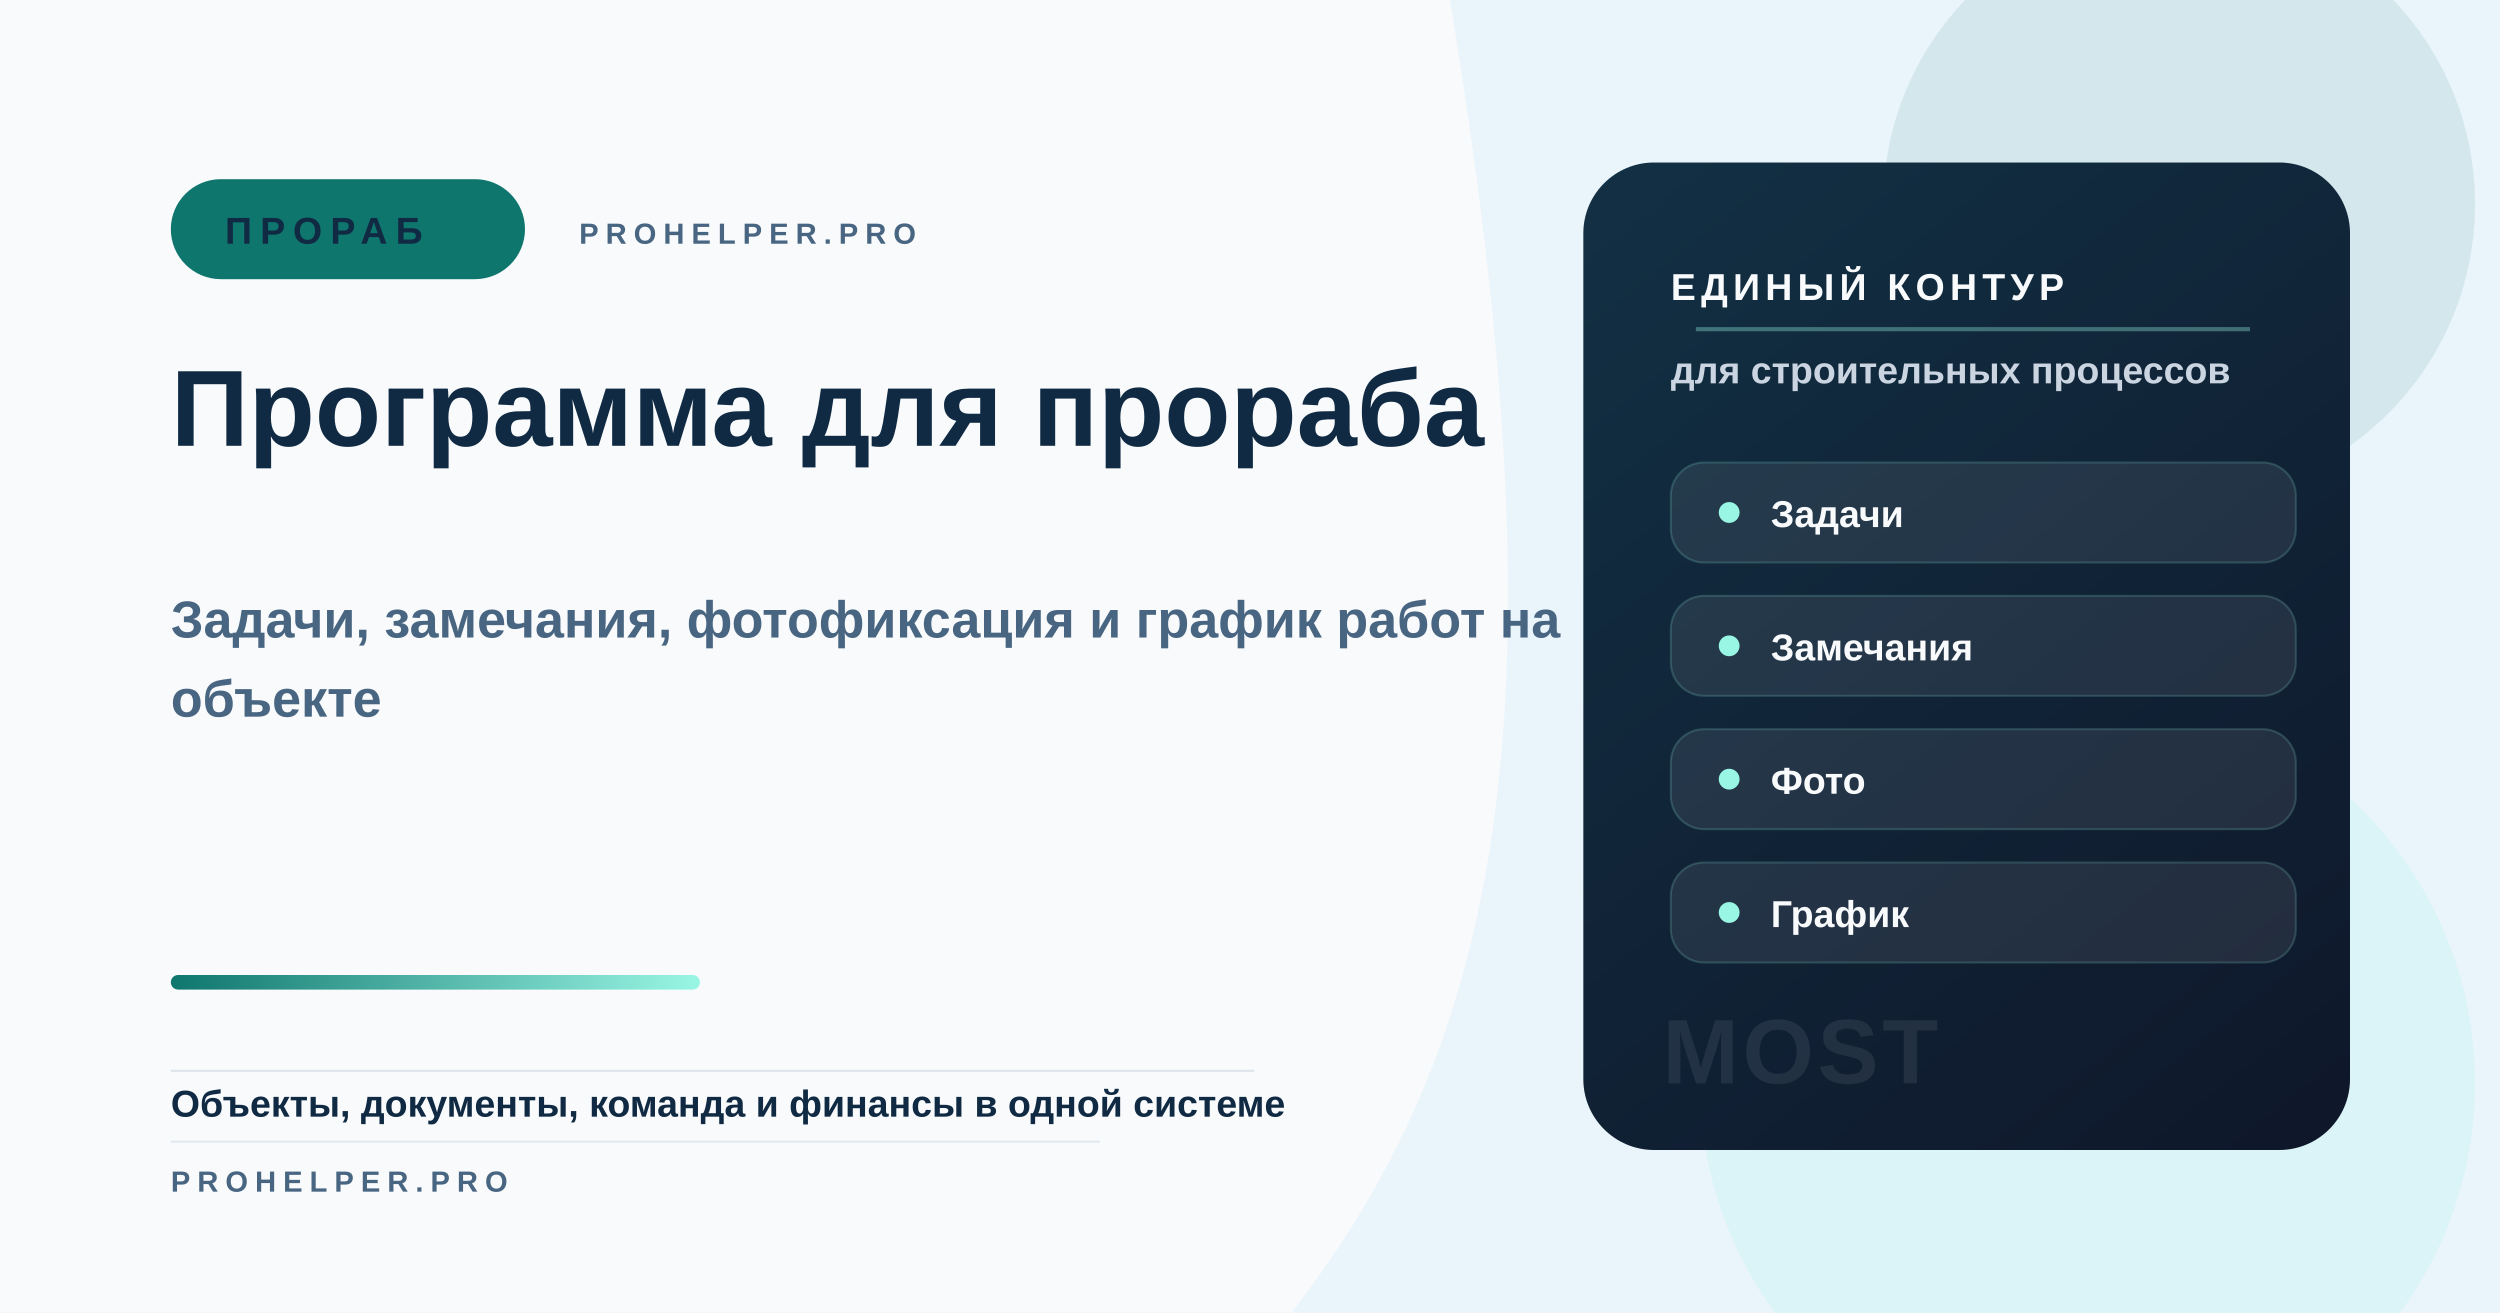
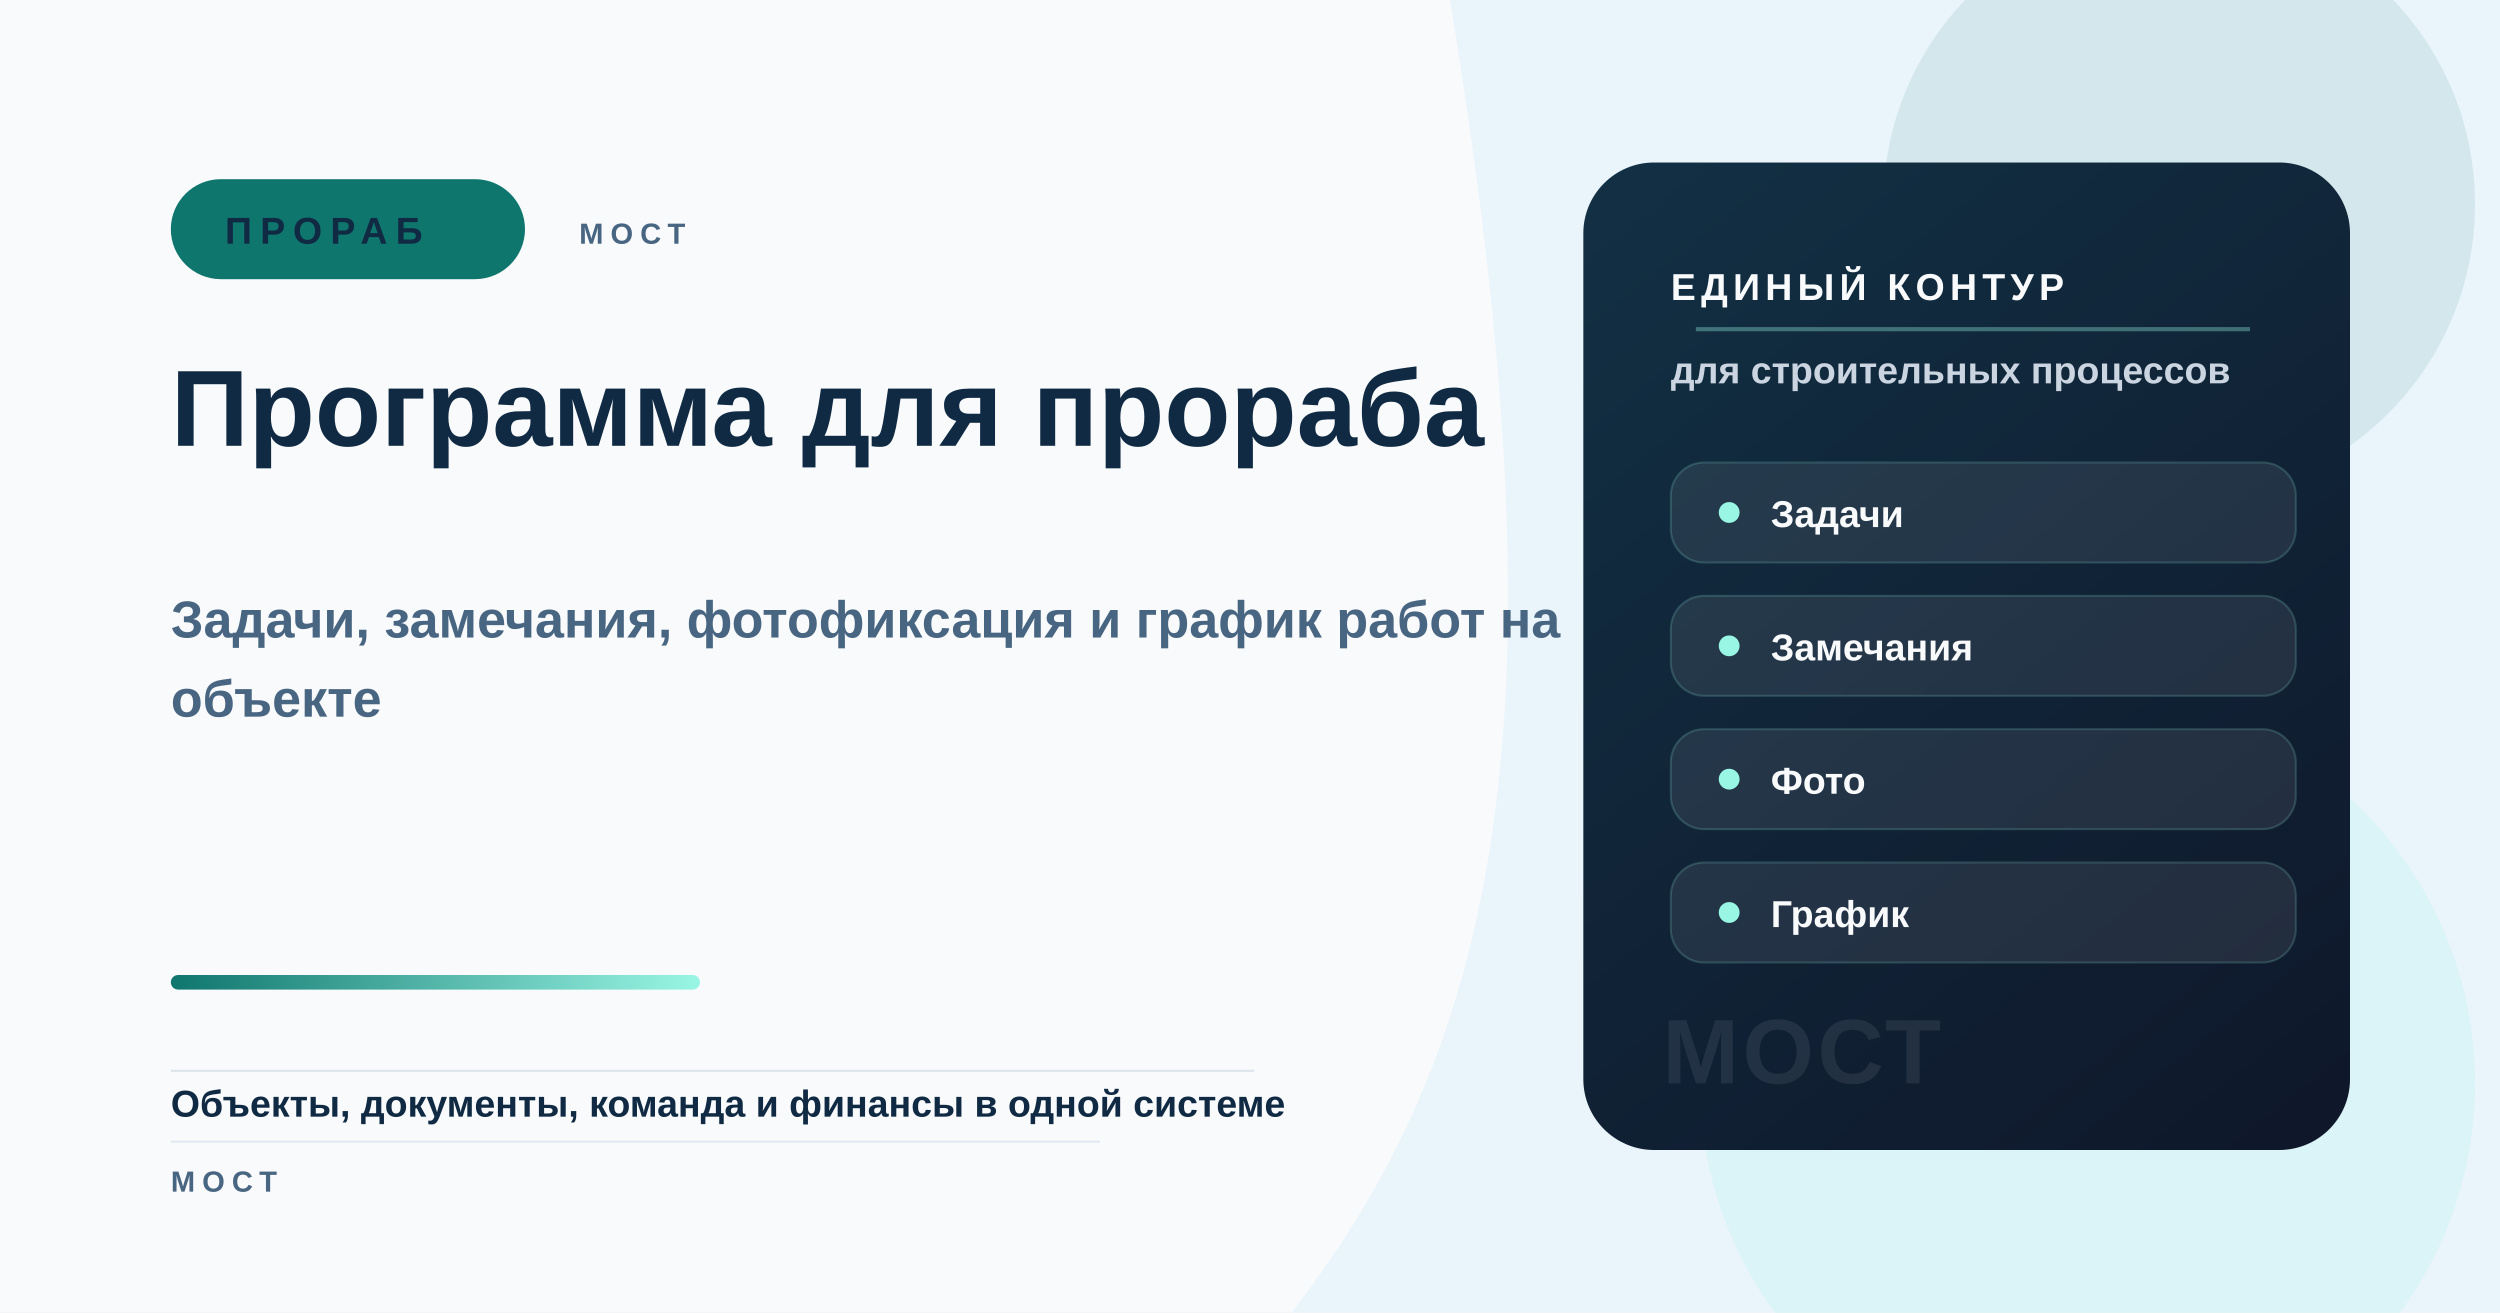
<svg xmlns="http://www.w3.org/2000/svg" width="1200" height="630" viewBox="0 0 1200 630" fill="none">
  <defs>
    <linearGradient id="panel-foreman-software" x1="760" y1="82" x2="1128" y2="548" gradientUnits="userSpaceOnUse">
      <stop stop-color="#123044" />
      <stop offset="1" stop-color="#0F172A" />
    </linearGradient>
    <linearGradient id="accent-foreman-software" x1="0" y1="0" x2="1" y2="0">
      <stop stop-color="#0F766E" />
      <stop offset="1" stop-color="#99F6E4" />
    </linearGradient>
    <style>
      .brand { font-family: 'Segoe UI', Arial, sans-serif; font-size: 18px; font-weight: 800; letter-spacing: 0.22em; fill: #102A43; }
      .domain { font-family: 'Segoe UI', Arial, sans-serif; font-size: 14px; font-weight: 700; letter-spacing: 0.24em; fill: #486581; }
      .title { font-family: 'Segoe UI', Arial, sans-serif; font-size: 52px; font-weight: 800; fill: #102A43; }
      .subtitle { font-family: 'Segoe UI', Arial, sans-serif; font-size: 25px; font-weight: 600; fill: #486581; }
      .footer { font-family: 'Segoe UI', Arial, sans-serif; font-size: 18px; font-weight: 700; fill: #102A43; }
      .panel-title { font-family: 'Segoe UI', Arial, sans-serif; font-size: 18px; font-weight: 800; letter-spacing: 0.14em; fill: #F8FAFC; }
      .panel-copy { font-family: 'Segoe UI', Arial, sans-serif; font-size: 18px; font-weight: 600; fill: #CBD5E1; }
      .capability { font-family: 'Segoe UI', Arial, sans-serif; font-size: 18px; font-weight: 700; fill: #F8FAFC; }
      .stamp { font-family: 'Segoe UI', Arial, sans-serif; font-size: 44px; font-weight: 900; letter-spacing: 0.04em; fill: #F8FAFC; opacity: 0.08; }
    </style>
  </defs>
  <rect width="1200" height="630" fill="#F8FAFC" />
  <path d="M696 0H1200V630H620C724 496 751 334 696 0Z" fill="#EAF4FB" />
  <path d="M82 514H602" stroke="#CBD5E1" stroke-width="1" stroke-opacity="0.6" />
  <path d="M82 548H528" stroke="#E2E8F0" stroke-width="1" />
  <circle cx="1046" cy="98" r="142" fill="#0F766E" fill-opacity="0.10" />
  <circle cx="1002" cy="520" r="186" fill="#99F6E4" fill-opacity="0.18" />
  <rect x="760" y="78" width="368" height="474" rx="34" fill="url(#panel-foreman-software)" />
  <path d="M814 158H1080" stroke="#99F6E4" stroke-width="2" stroke-opacity="0.35" />
  <text x="802" y="144" class="panel-title">ЕДИНЫЙ КОНТУР</text>
  <text x="802" y="184" class="panel-copy">для строительных процессов</text>
  <g>
    <rect x="802" y="222" width="300" height="48" rx="16" fill="#FFFFFF" fill-opacity="0.08" stroke="#99F6E4" stroke-opacity="0.18" />
    <circle cx="830" cy="246" r="5" fill="#99F6E4" />
    <text x="850" y="253" class="capability">Задачи</text>
  </g>
  <g>
    <rect x="802" y="286" width="300" height="48" rx="16" fill="#FFFFFF" fill-opacity="0.08" stroke="#99F6E4" stroke-opacity="0.18" />
    <circle cx="830" cy="310" r="5" fill="#99F6E4" />
    <text x="850" y="317" class="capability">Замечания</text>
  </g>
  <g>
    <rect x="802" y="350" width="300" height="48" rx="16" fill="#FFFFFF" fill-opacity="0.08" stroke="#99F6E4" stroke-opacity="0.18" />
    <circle cx="830" cy="374" r="5" fill="#99F6E4" />
    <text x="850" y="381" class="capability">Фото</text>
  </g>
  <g>
    <rect x="802" y="414" width="300" height="48" rx="16" fill="#FFFFFF" fill-opacity="0.08" stroke="#99F6E4" stroke-opacity="0.18" />
    <circle cx="830" cy="438" r="5" fill="#99F6E4" />
    <text x="850" y="445" class="capability">График</text>
  </g>
-   <text x="798" y="520" class="stamp">MOST</text>
+   <text x="798" y="520" class="stamp">МОСТ</text>
  <rect x="82" y="86" width="170" height="48" rx="24" fill="#0F766E" />
  <text x="108" y="117" class="brand" fill="#FFFFFF">ПРОРАБ</text>
-   <text x="278" y="117" class="domain">PROHELPER.PRO</text>
+   <text x="278" y="117" class="domain">МОСТ</text>
  <text x="82" y="214" class="title">Программа для прораба</text>
  <text x="82" y="306" class="subtitle">Задачи, замечания, фотофиксация и график работ на</text>
  <text x="82" y="344" class="subtitle">объекте</text>
  <rect x="82" y="468" width="254" height="7" rx="3.5" fill="url(#accent-foreman-software)" />
  <text x="82" y="536" class="footer">Объекты, документы, команда и финансы в одной системе</text>
-   <text x="82" y="572" class="domain">PROHELPER.PRO</text>
+   <text x="82" y="572" class="domain">МОСТ</text>
</svg>
